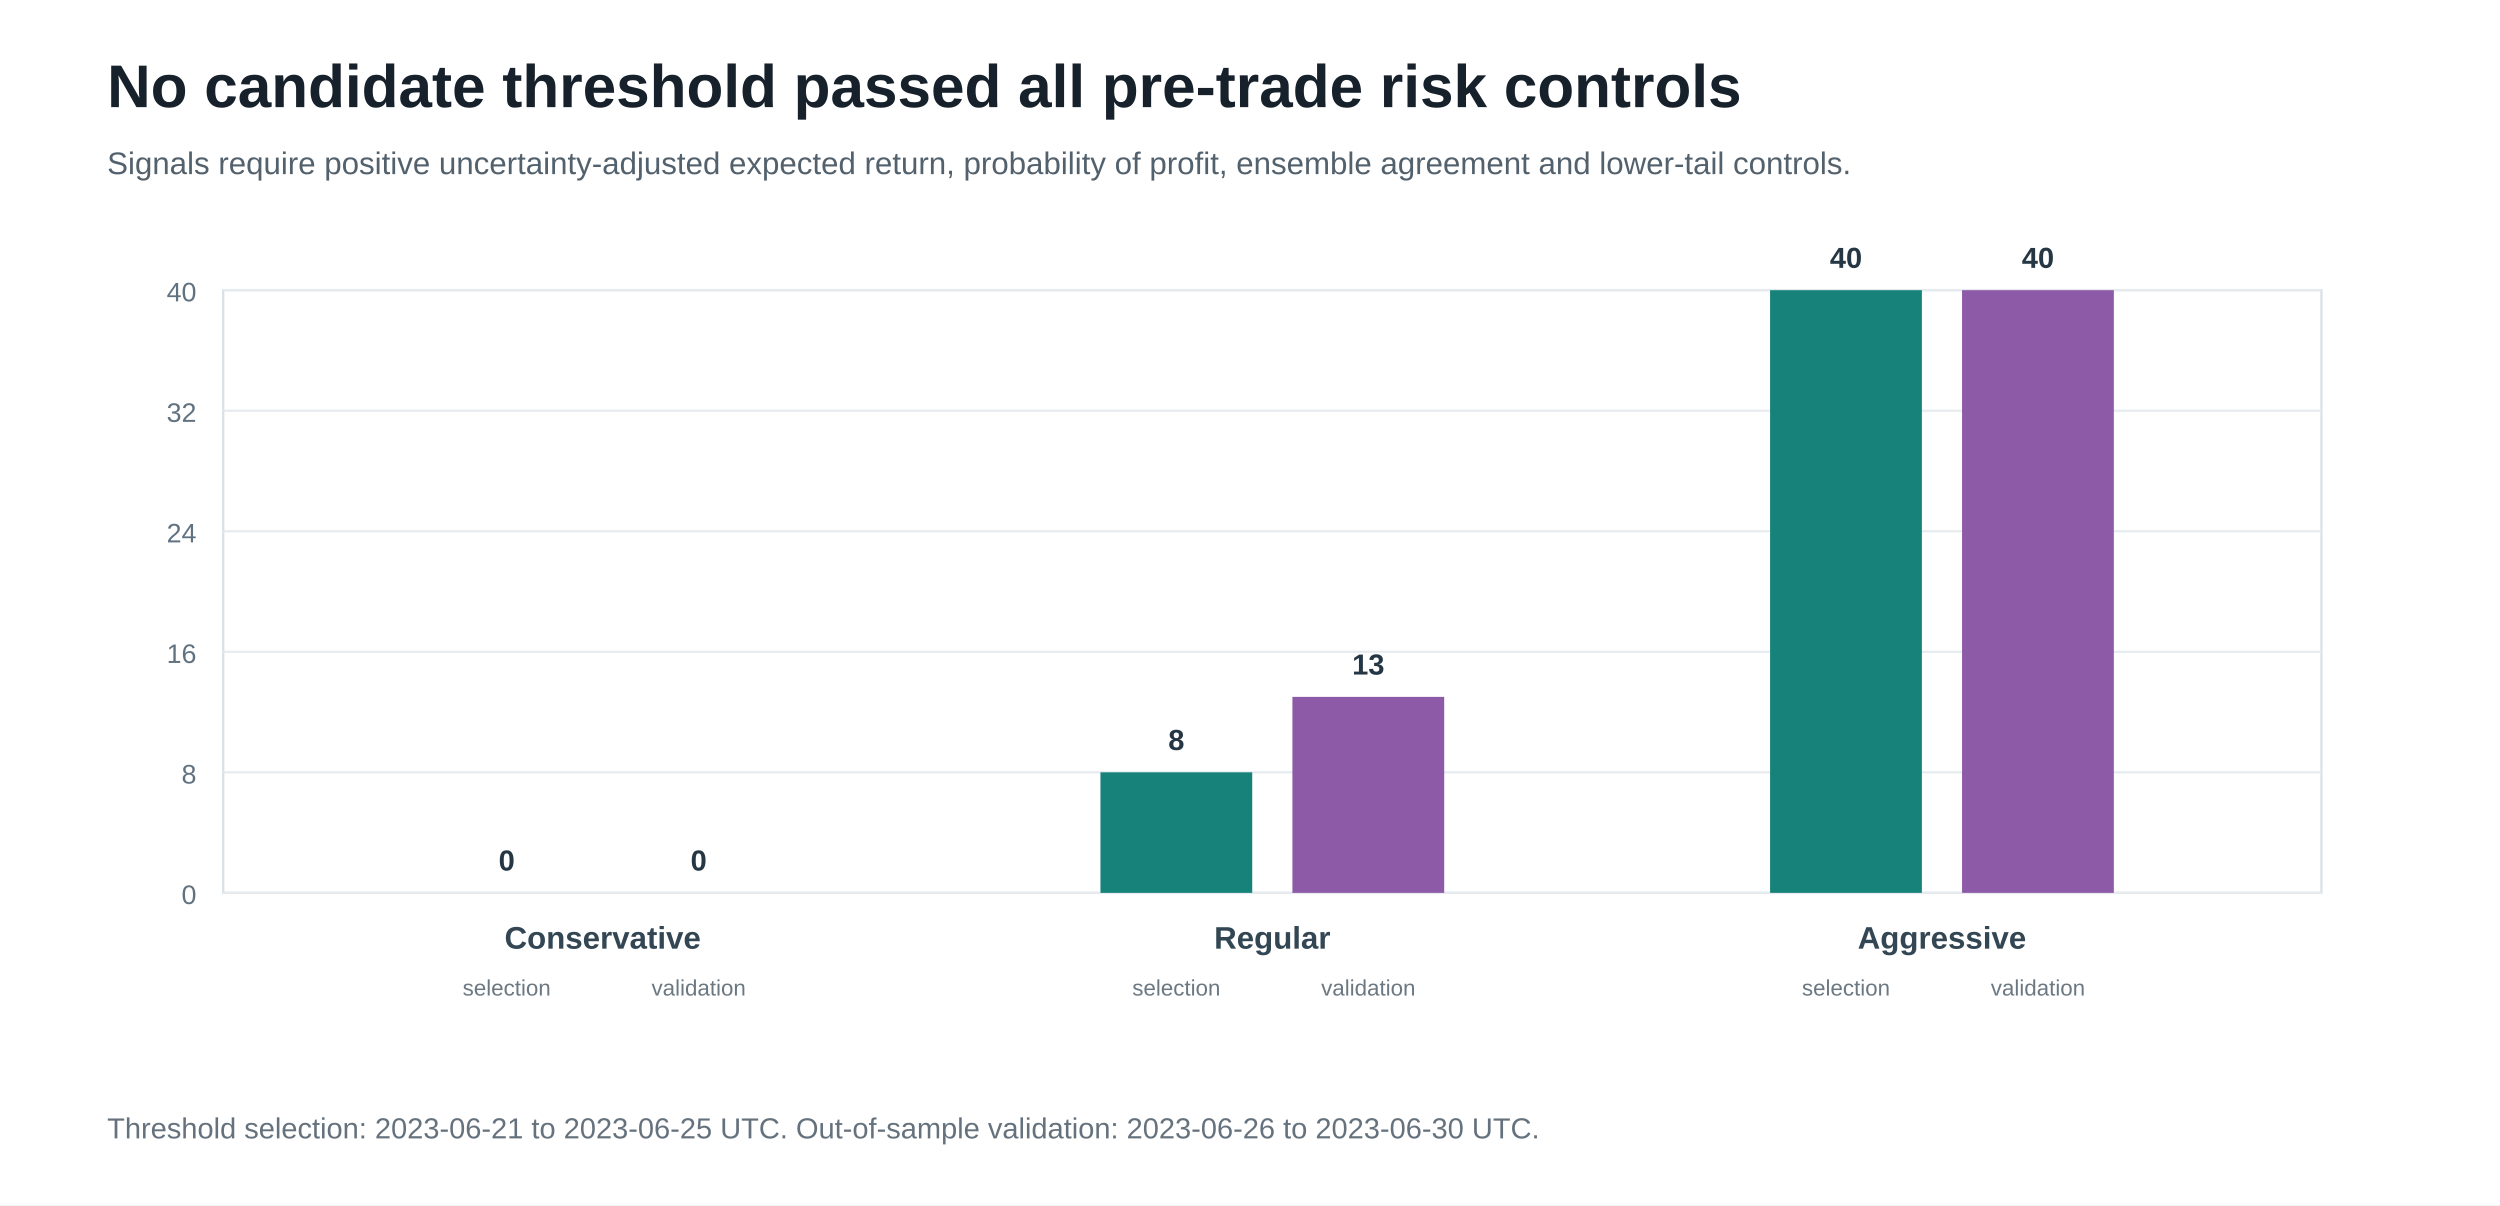
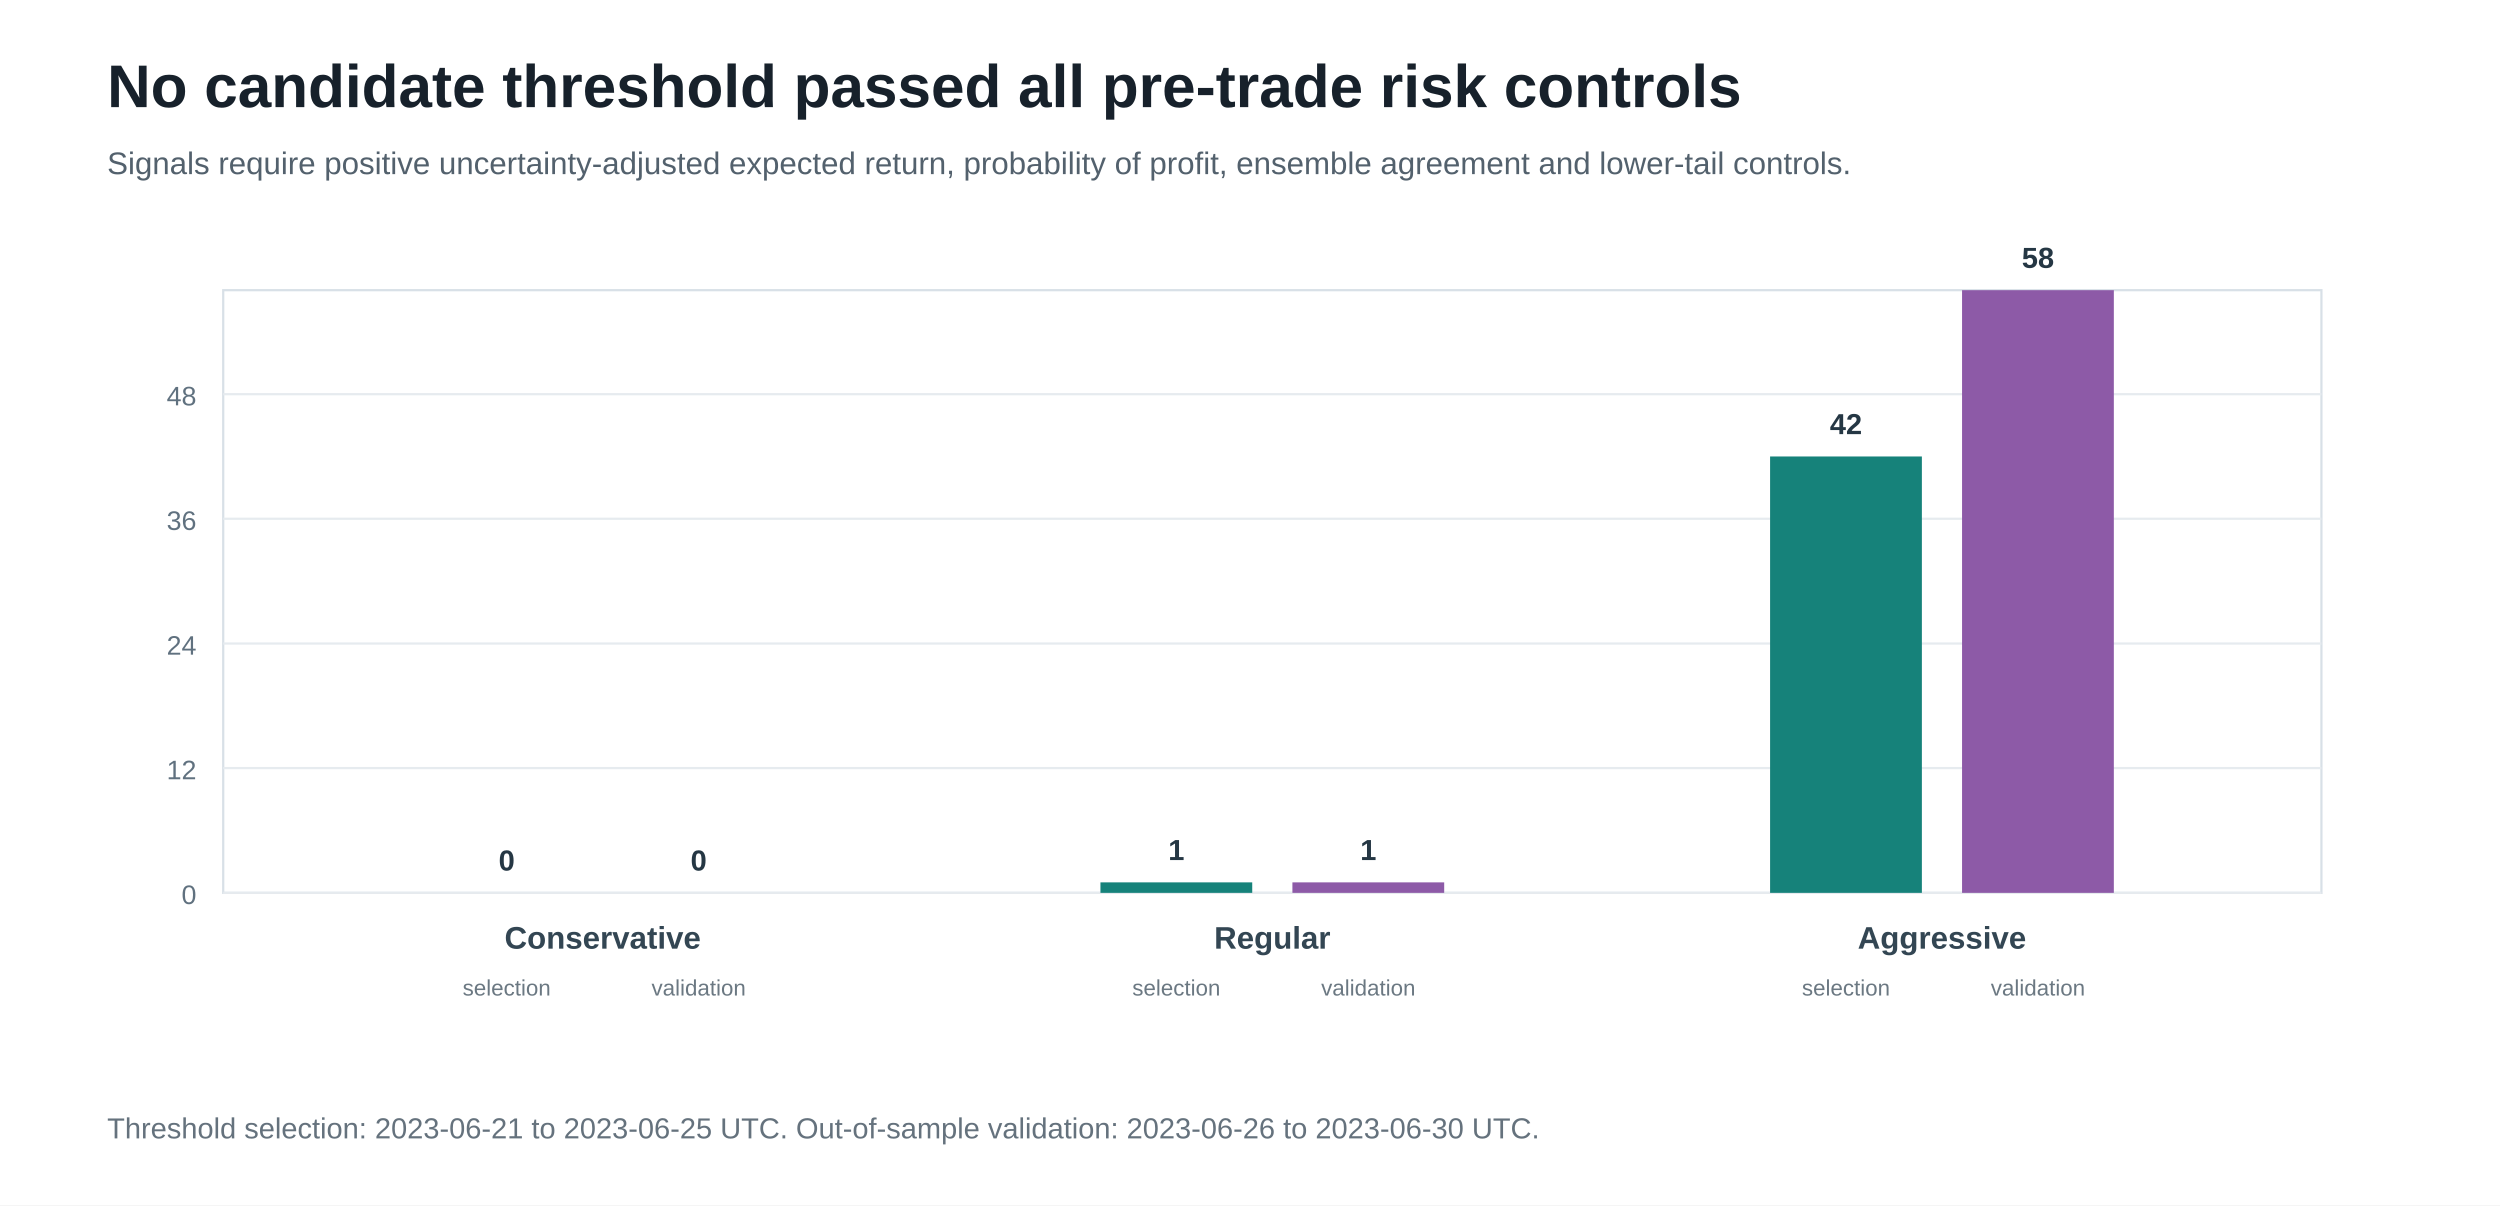
<svg xmlns="http://www.w3.org/2000/svg" width="1120" height="540" viewBox="0 0 1120 540" role="img" aria-labelledby="title desc">
  <rect width="100%" height="100%" fill="#ffffff" />
  <text x="48" y="48" font-family="Segoe UI, Arial, sans-serif" font-size="27" font-weight="700" fill="#17212b">No candidate threshold passed all pre-trade risk controls</text>
  <text x="48" y="78" font-family="Segoe UI, Arial, sans-serif" font-size="14" fill="#53616d">Signals require positive uncertainty-adjusted expected return, probability of profit, ensemble agreement and lower-tail controls.</text>
  <rect x="100" y="130" width="940" height="270" fill="#ffffff" stroke="#d8e0e7" />
  <line x1="100" y1="400.0" x2="1040" y2="400.0" stroke="#e6ebef" />
  <text x="88" y="405.0" text-anchor="end" font-family="Segoe UI, Arial, sans-serif" font-size="12" fill="#60717f">0</text>
-   <line x1="100" y1="346.0" x2="1040" y2="346.0" stroke="#e6ebef" />
-   <text x="88" y="351.0" text-anchor="end" font-family="Segoe UI, Arial, sans-serif" font-size="12" fill="#60717f">8</text>
-   <line x1="100" y1="292.0" x2="1040" y2="292.0" stroke="#e6ebef" />
-   <text x="88" y="297.0" text-anchor="end" font-family="Segoe UI, Arial, sans-serif" font-size="12" fill="#60717f">16</text>
-   <line x1="100" y1="238.0" x2="1040" y2="238.0" stroke="#e6ebef" />
-   <text x="88" y="243.0" text-anchor="end" font-family="Segoe UI, Arial, sans-serif" font-size="12" fill="#60717f">24</text>
-   <line x1="100" y1="184.0" x2="1040" y2="184.0" stroke="#e6ebef" />
-   <text x="88" y="189.0" text-anchor="end" font-family="Segoe UI, Arial, sans-serif" font-size="12" fill="#60717f">32</text>
-   <line x1="100" y1="130.0" x2="1040" y2="130.0" stroke="#e6ebef" />
-   <text x="88" y="135.0" text-anchor="end" font-family="Segoe UI, Arial, sans-serif" font-size="12" fill="#60717f">40</text>
+   <line x1="100" y1="344.1" x2="1040" y2="344.1" stroke="#e6ebef" />
+   <text x="88" y="349.1" text-anchor="end" font-family="Segoe UI, Arial, sans-serif" font-size="12" fill="#60717f">12</text>
+   <line x1="100" y1="288.3" x2="1040" y2="288.3" stroke="#e6ebef" />
+   <text x="88" y="293.3" text-anchor="end" font-family="Segoe UI, Arial, sans-serif" font-size="12" fill="#60717f">24</text>
+   <line x1="100" y1="232.4" x2="1040" y2="232.4" stroke="#e6ebef" />
+   <text x="88" y="237.4" text-anchor="end" font-family="Segoe UI, Arial, sans-serif" font-size="12" fill="#60717f">36</text>
+   <line x1="100" y1="176.6" x2="1040" y2="176.6" stroke="#e6ebef" />
+   <text x="88" y="181.6" text-anchor="end" font-family="Segoe UI, Arial, sans-serif" font-size="12" fill="#60717f">48</text>
  <rect x="193.0" y="400.0" width="68" height="0.0" fill="#16827a" />
  <text x="227.0" y="390.0" text-anchor="middle" font-family="Segoe UI, Arial, sans-serif" font-size="13" font-weight="700" fill="#253744">0</text>
  <text x="227.0" y="446" text-anchor="middle" font-family="Segoe UI, Arial, sans-serif" font-size="10" fill="#6b7882">selection</text>
  <rect x="279.0" y="400.0" width="68" height="0.0" fill="#8d5aa7" />
  <text x="313.0" y="390.0" text-anchor="middle" font-family="Segoe UI, Arial, sans-serif" font-size="13" font-weight="700" fill="#253744">0</text>
  <text x="313.0" y="446" text-anchor="middle" font-family="Segoe UI, Arial, sans-serif" font-size="10" fill="#6b7882">validation</text>
  <text x="270.0" y="425" text-anchor="middle" font-family="Segoe UI, Arial, sans-serif" font-size="14" font-weight="700" fill="#334653">Conservative</text>
-   <rect x="493.0" y="346.0" width="68" height="54.0" fill="#16827a" />
-   <text x="527.0" y="336.0" text-anchor="middle" font-family="Segoe UI, Arial, sans-serif" font-size="13" font-weight="700" fill="#253744">8</text>
+   <rect x="493.0" y="395.3" width="68" height="4.7" fill="#16827a" />
+   <text x="527.0" y="385.3" text-anchor="middle" font-family="Segoe UI, Arial, sans-serif" font-size="13" font-weight="700" fill="#253744">1</text>
  <text x="527.0" y="446" text-anchor="middle" font-family="Segoe UI, Arial, sans-serif" font-size="10" fill="#6b7882">selection</text>
-   <rect x="579.0" y="312.2" width="68" height="87.8" fill="#8d5aa7" />
-   <text x="613.0" y="302.2" text-anchor="middle" font-family="Segoe UI, Arial, sans-serif" font-size="13" font-weight="700" fill="#253744">13</text>
+   <rect x="579.0" y="395.3" width="68" height="4.7" fill="#8d5aa7" />
+   <text x="613.0" y="385.3" text-anchor="middle" font-family="Segoe UI, Arial, sans-serif" font-size="13" font-weight="700" fill="#253744">1</text>
  <text x="613.0" y="446" text-anchor="middle" font-family="Segoe UI, Arial, sans-serif" font-size="10" fill="#6b7882">validation</text>
  <text x="570.0" y="425" text-anchor="middle" font-family="Segoe UI, Arial, sans-serif" font-size="14" font-weight="700" fill="#334653">Regular</text>
-   <rect x="793.0" y="130.0" width="68" height="270.0" fill="#16827a" />
-   <text x="827.0" y="120.0" text-anchor="middle" font-family="Segoe UI, Arial, sans-serif" font-size="13" font-weight="700" fill="#253744">40</text>
+   <rect x="793.0" y="204.5" width="68" height="195.5" fill="#16827a" />
+   <text x="827.0" y="194.5" text-anchor="middle" font-family="Segoe UI, Arial, sans-serif" font-size="13" font-weight="700" fill="#253744">42</text>
  <text x="827.0" y="446" text-anchor="middle" font-family="Segoe UI, Arial, sans-serif" font-size="10" fill="#6b7882">selection</text>
  <rect x="879.0" y="130.0" width="68" height="270.0" fill="#8d5aa7" />
-   <text x="913.0" y="120.0" text-anchor="middle" font-family="Segoe UI, Arial, sans-serif" font-size="13" font-weight="700" fill="#253744">40</text>
+   <text x="913.0" y="120.0" text-anchor="middle" font-family="Segoe UI, Arial, sans-serif" font-size="13" font-weight="700" fill="#253744">58</text>
  <text x="913.0" y="446" text-anchor="middle" font-family="Segoe UI, Arial, sans-serif" font-size="10" fill="#6b7882">validation</text>
  <text x="870.0" y="425" text-anchor="middle" font-family="Segoe UI, Arial, sans-serif" font-size="14" font-weight="700" fill="#334653">Aggressive</text>
  <text x="48" y="510" font-family="Segoe UI, Arial, sans-serif" font-size="13" fill="#65727d">Threshold selection: 2023-06-21 to 2023-06-25 UTC. Out-of-sample validation: 2023-06-26 to 2023-06-30 UTC.</text>
</svg>
